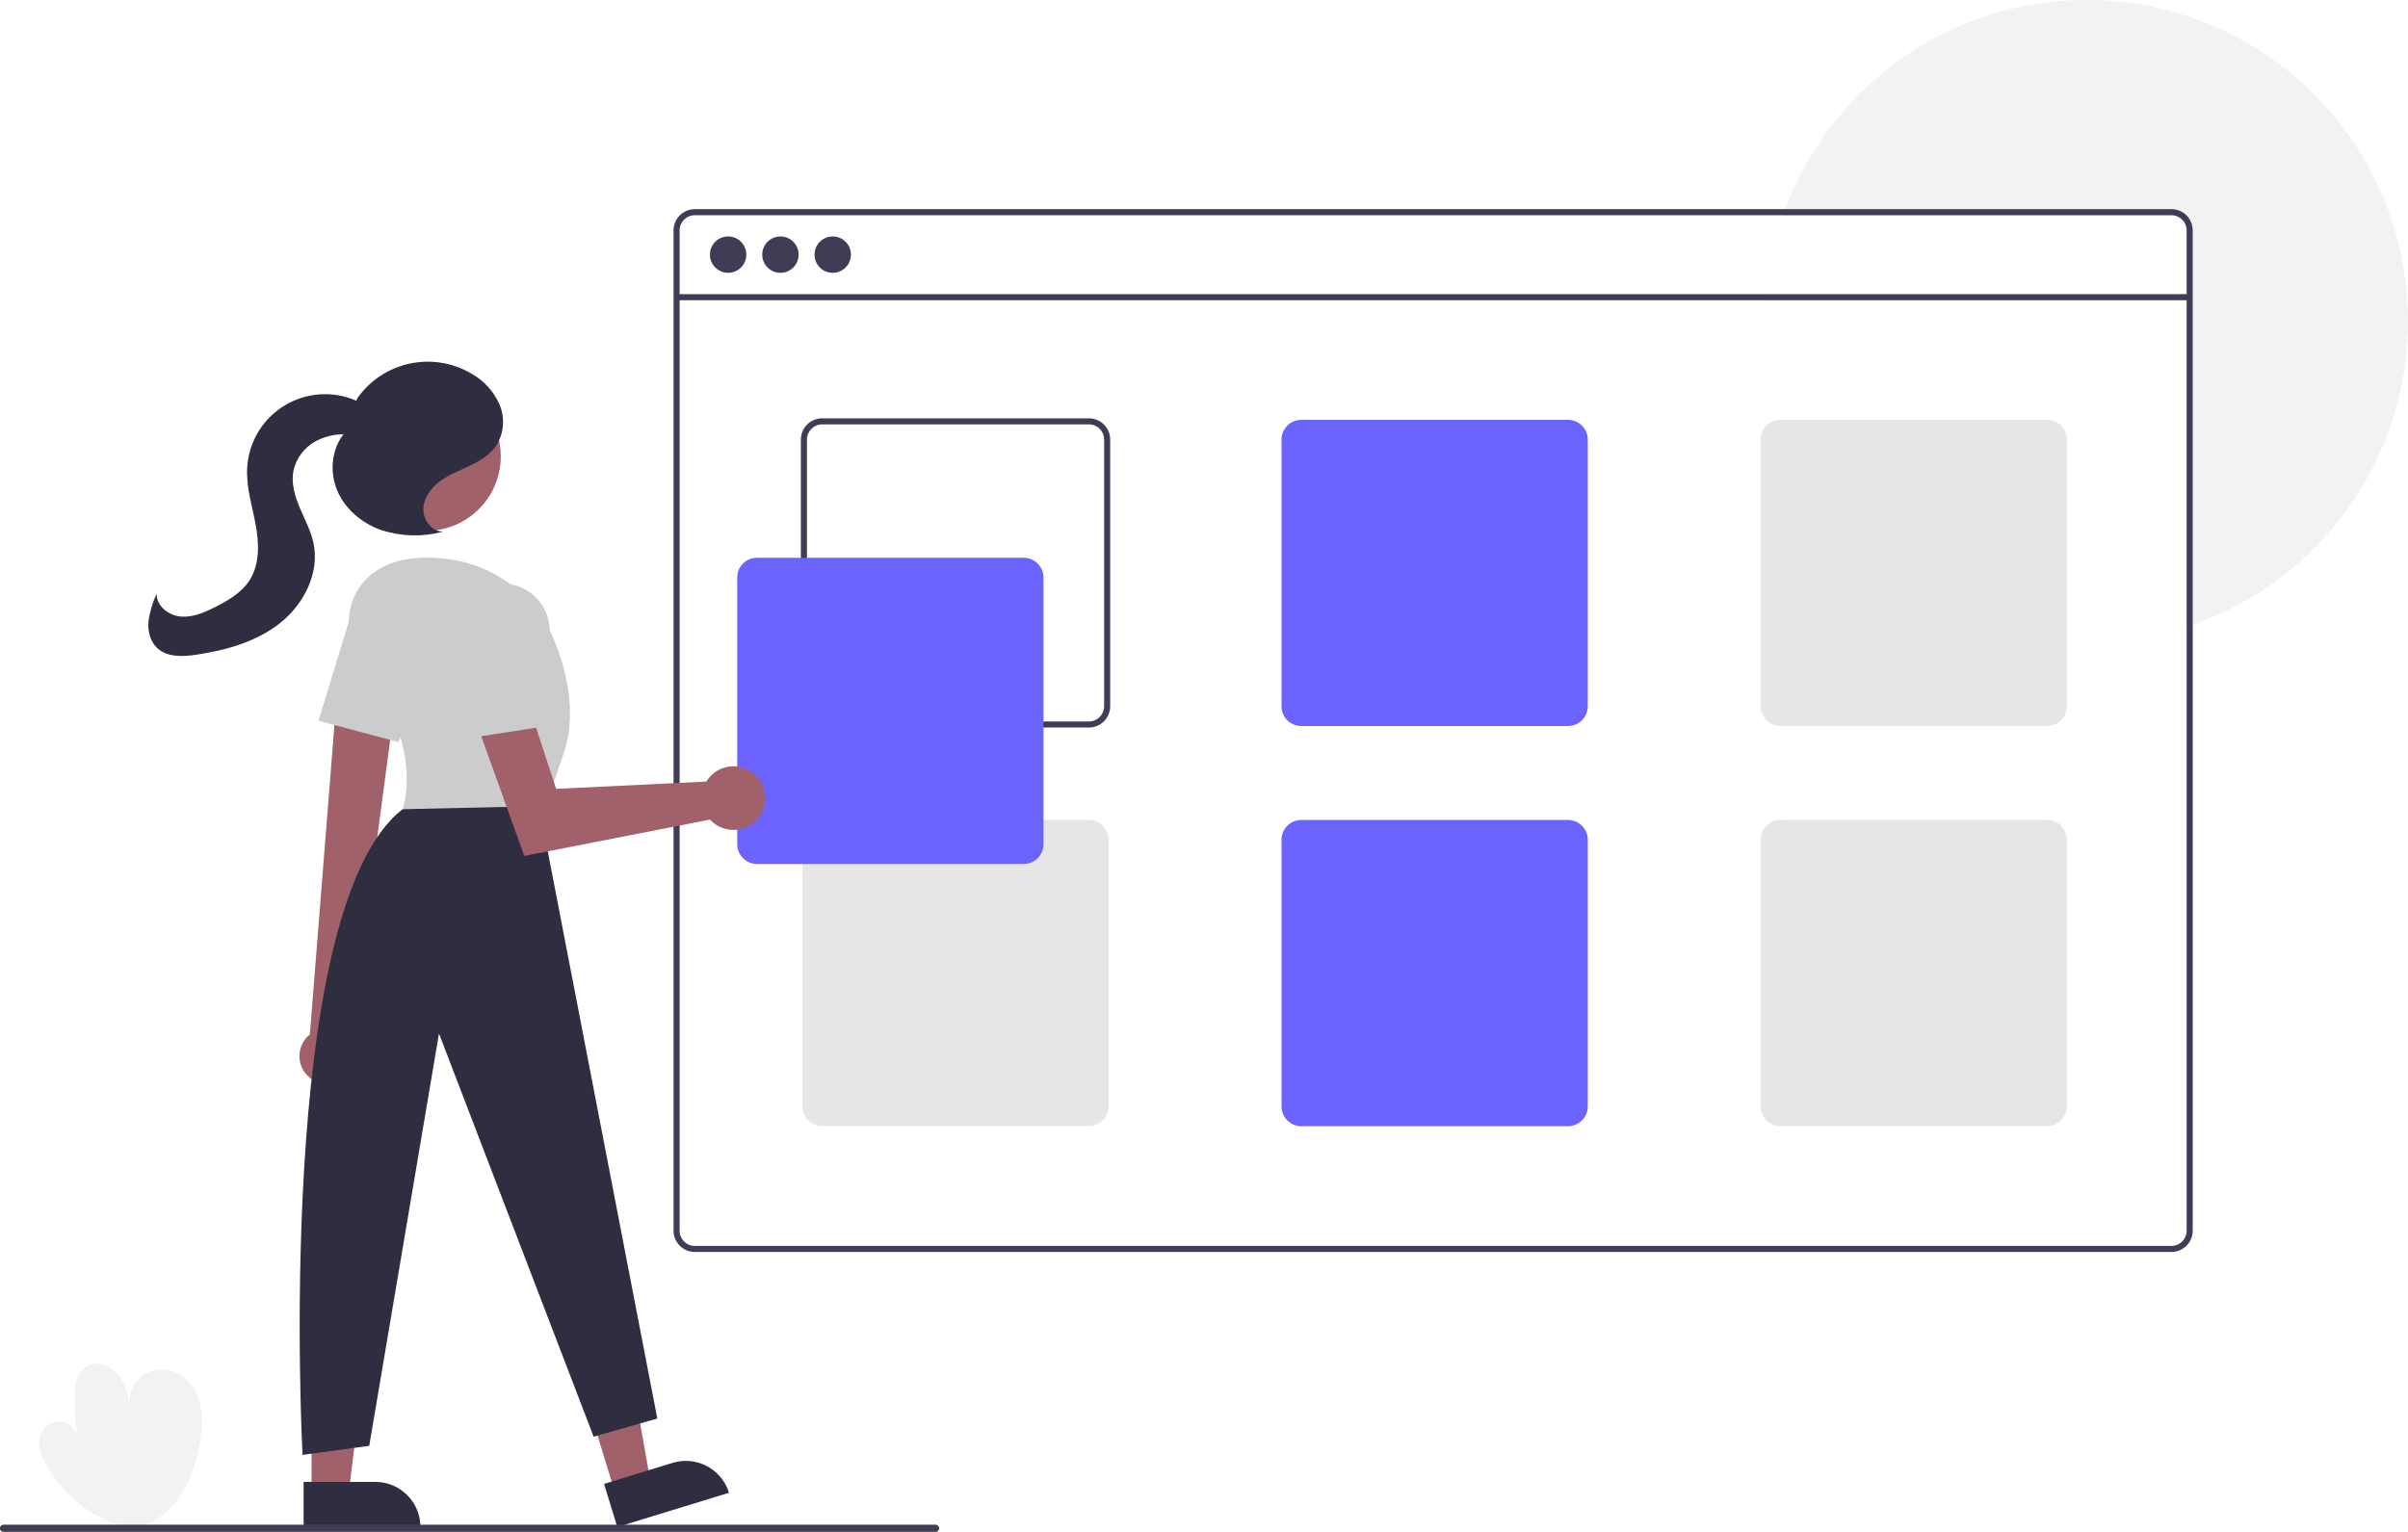
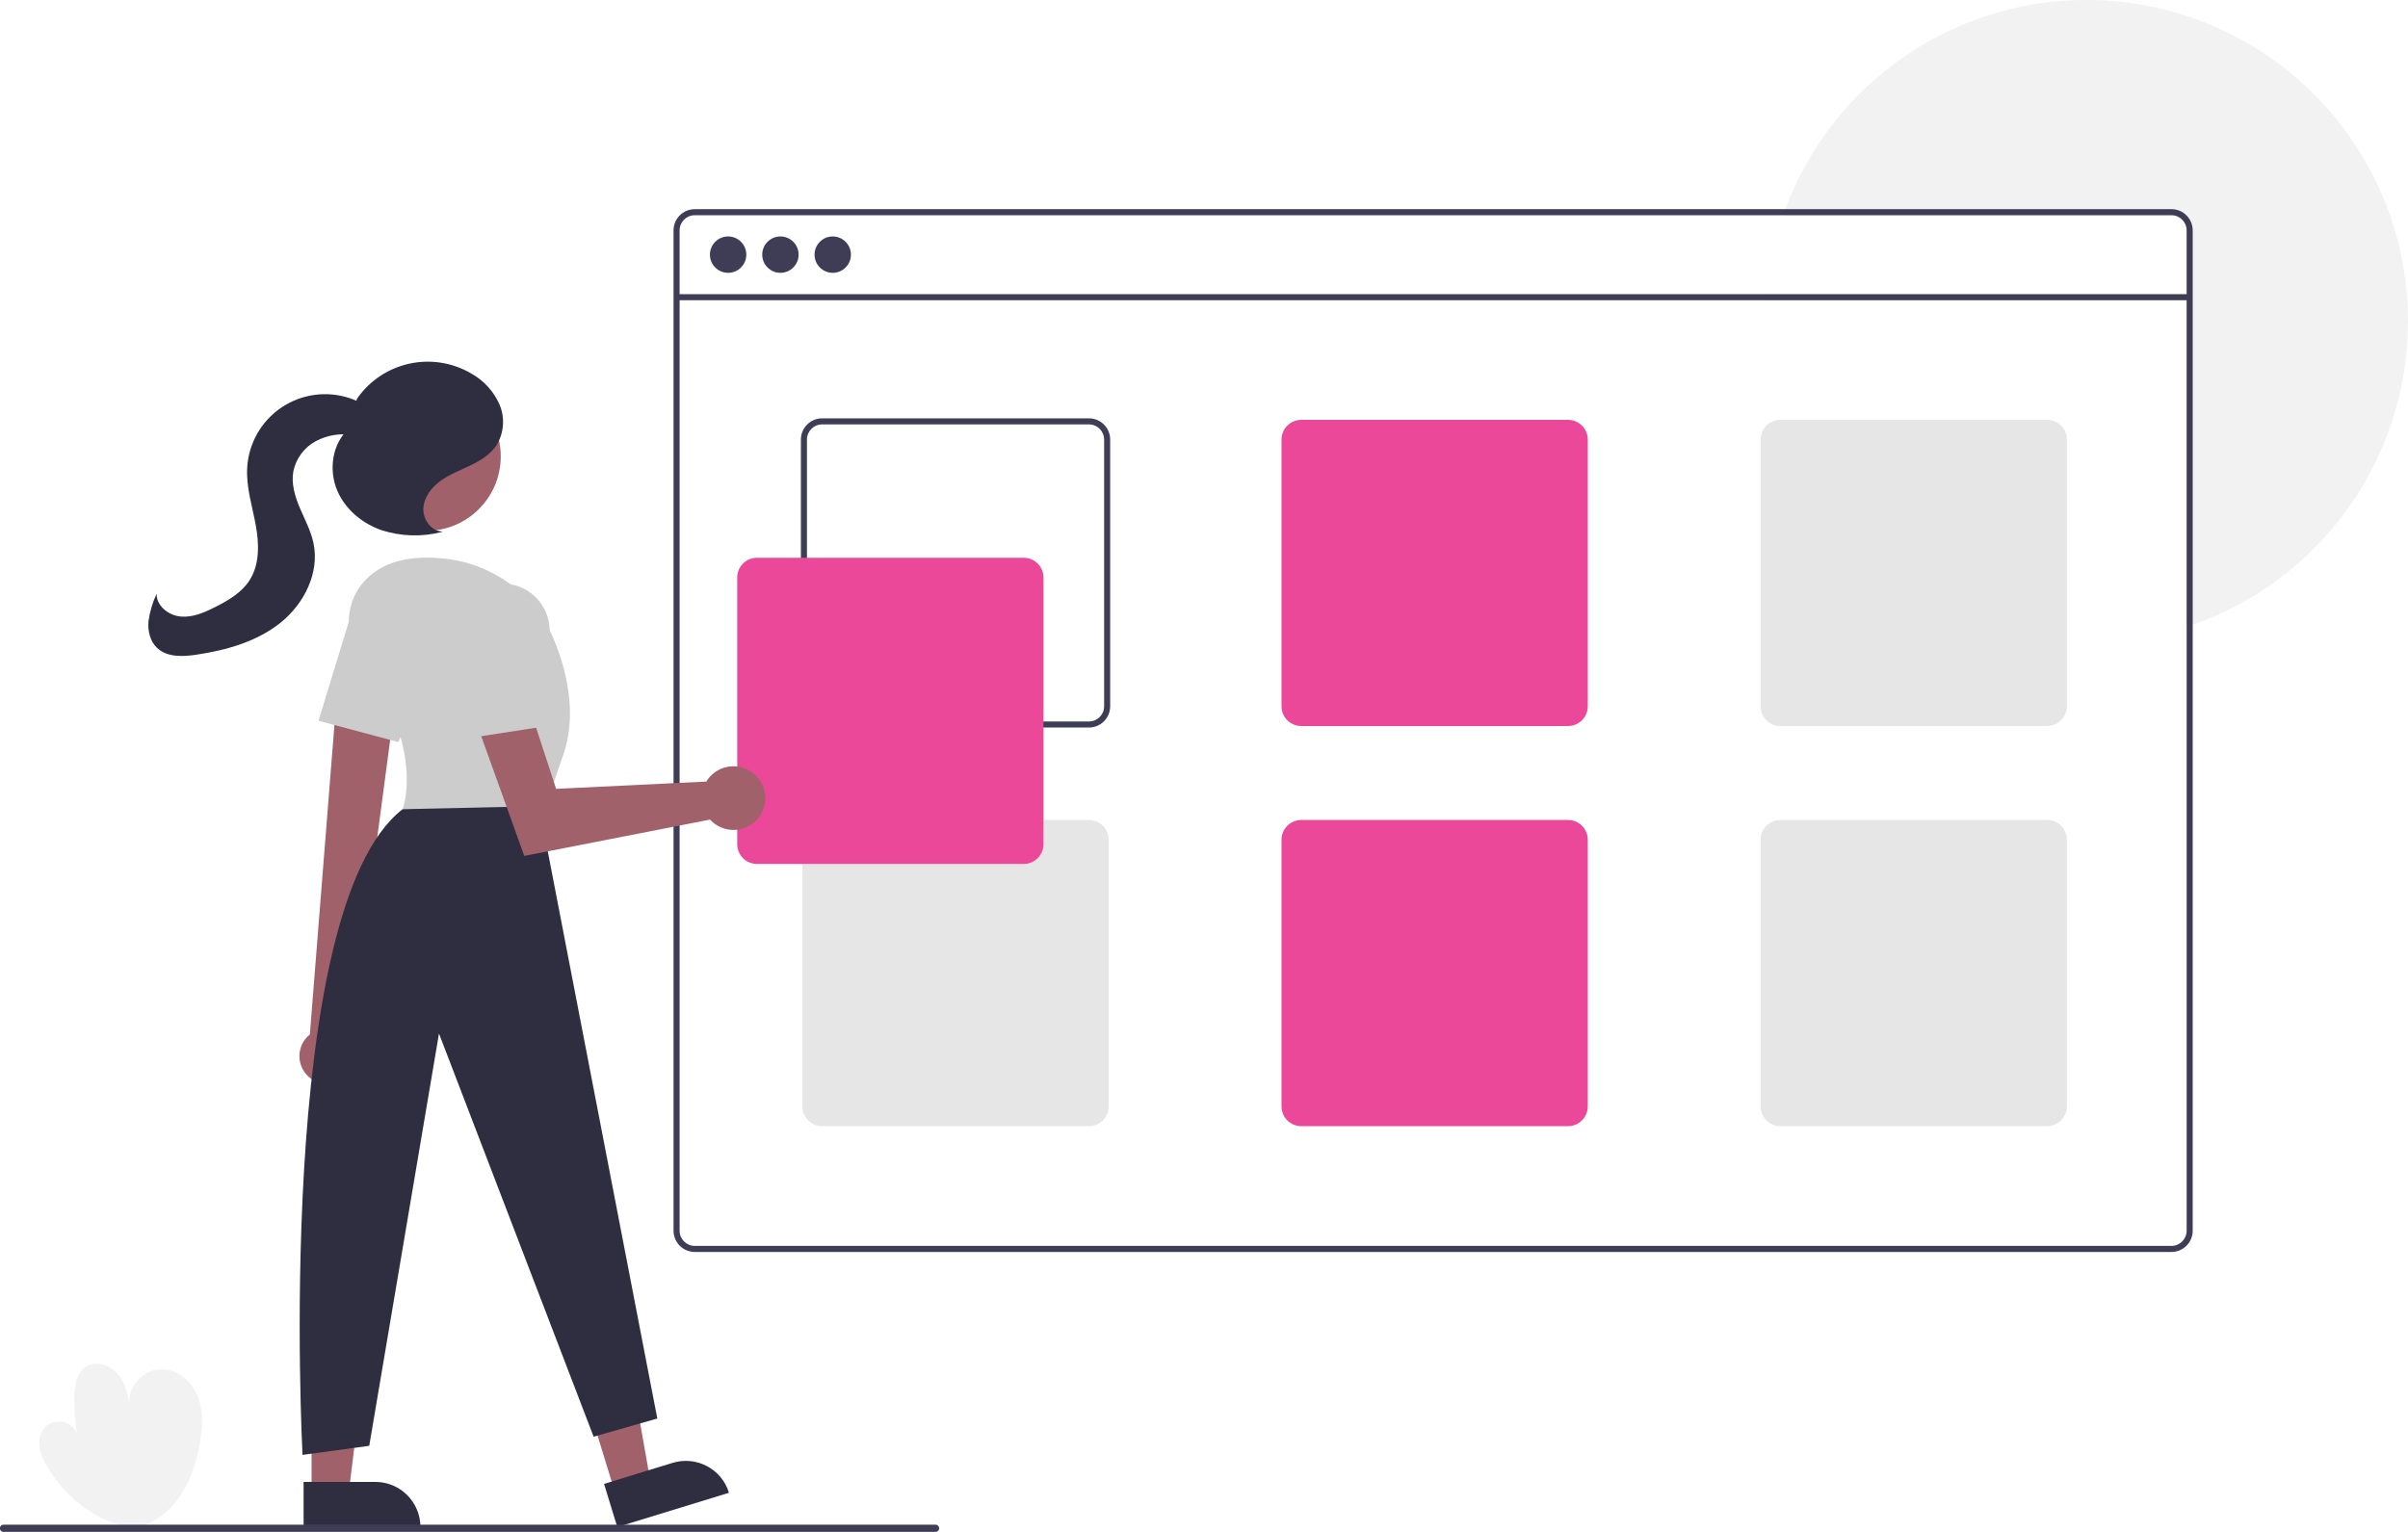
<svg xmlns="http://www.w3.org/2000/svg" data-name="Layer 1" width="794.122" height="505.345" viewBox="0 0 794.122 505.345">
  <path d="M247.458,701.198c-12.251-1.008-23.067-9.871-29.218-20.514-2.063-3.569-3.476-8.251-1.14-11.647a6.409,6.409,0,0,1,11.315,1.471,62.045,62.045,0,0,1-.965-12.641c.094-3.586.772-7.641,3.754-9.635,3.459-2.313,8.445-.477,10.962,2.838s3.199,7.627,3.803,11.744a10.83,10.83,0,0,1,12.039-13.657c5.067.765,9.036,5.152,10.585,10.036s1.065,10.181.068,15.207c-1.169,5.894-3.066,11.741-6.481,16.684s-8.488,8.929-14.374,10.138Z" transform="translate(-202.9391 -197.3274)" fill="#f2f2f2" />
  <path d="M997.061,303.327a106.034,106.034,0,0,1-71,100.08c-.66.23-1.33.46-2,.67v-107.71h-138.77c.04-.67.09-1.34.15-2H924.061v-21.04a5.002,5.002,0,0,0-5-5H790.981c.23-.67.47-1.34.73-2a106.01,106.01,0,0,1,205.35,37Z" transform="translate(-202.9391 -197.3274)" fill="#f2f2f2" />
  <path d="M919.061,266.327h-487a7.008,7.008,0,0,0-7,7v330a7.008,7.008,0,0,0,7,7h487a7.008,7.008,0,0,0,7-7v-330A7.008,7.008,0,0,0,919.061,266.327Zm5,337a5.002,5.002,0,0,1-5,5h-487a5.002,5.002,0,0,1-5-5v-330a5.002,5.002,0,0,1,5-5h487a5.002,5.002,0,0,1,5,5Z" transform="translate(-202.9391 -197.3274)" fill="#3f3d56" />
  <rect x="223.122" y="97.04" width="499" height="2" fill="#3f3d56" />
  <circle cx="240.122" cy="84" r="6" fill="#3f3d56" />
  <circle cx="257.372" cy="84" r="6" fill="#3f3d56" />
  <circle cx="274.622" cy="84" r="6" fill="#3f3d56" />
  <path d="M562.061,335.327h-88a7.008,7.008,0,0,0-7,7v88a7.008,7.008,0,0,0,7,7h88a7.008,7.008,0,0,0,7-7v-88A7.008,7.008,0,0,0,562.061,335.327Zm5,95a5.002,5.002,0,0,1-5,5h-88a5.002,5.002,0,0,1-5-5v-88a5.002,5.002,0,0,1,5-5h88a5.002,5.002,0,0,1,5,5Z" transform="translate(-202.9391 -197.3274)" fill="#3f3d56" />
-   <path d="M720.061,335.827h-88a6.513,6.513,0,0,0-6.5,6.5v88a6.513,6.513,0,0,0,6.5,6.5h88a6.513,6.513,0,0,0,6.5-6.5v-88A6.513,6.513,0,0,0,720.061,335.827Z" transform="translate(-202.9391 -197.3274)" fill="#6c63ff" />
+   <path d="M720.061,335.827h-88a6.513,6.513,0,0,0-6.5,6.5v88a6.513,6.513,0,0,0,6.5,6.5h88a6.513,6.513,0,0,0,6.5-6.5v-88A6.513,6.513,0,0,0,720.061,335.827Z" transform="translate(-202.9391 -197.3274)" fill="#ec4899" />
  <path d="M878.061,335.827h-88a6.513,6.513,0,0,0-6.5,6.5v88a6.513,6.513,0,0,0,6.5,6.5h88a6.513,6.513,0,0,0,6.5-6.5v-88A6.513,6.513,0,0,0,878.061,335.827Z" transform="translate(-202.9391 -197.3274)" fill="#e6e6e6" />
  <path d="M562.061,467.827h-88a6.513,6.513,0,0,0-6.5,6.5v88a6.513,6.513,0,0,0,6.5,6.5h88a6.513,6.513,0,0,0,6.5-6.5v-88A6.513,6.513,0,0,0,562.061,467.827Z" transform="translate(-202.9391 -197.3274)" fill="#e6e6e6" />
-   <path d="M720.061,467.827h-88a6.513,6.513,0,0,0-6.5,6.5v88a6.513,6.513,0,0,0,6.5,6.5h88a6.513,6.513,0,0,0,6.5-6.5v-88A6.513,6.513,0,0,0,720.061,467.827Z" transform="translate(-202.9391 -197.3274)" fill="#6c63ff" />
+   <path d="M720.061,467.827h-88a6.513,6.513,0,0,0-6.5,6.5v88a6.513,6.513,0,0,0,6.5,6.5h88a6.513,6.513,0,0,0,6.5-6.5v-88A6.513,6.513,0,0,0,720.061,467.827Z" transform="translate(-202.9391 -197.3274)" fill="#ec4899" />
  <path d="M878.061,467.827h-88a6.513,6.513,0,0,0-6.5,6.5v88a6.513,6.513,0,0,0,6.5,6.5h88a6.513,6.513,0,0,0,6.5-6.5v-88A6.513,6.513,0,0,0,878.061,467.827Z" transform="translate(-202.9391 -197.3274)" fill="#e6e6e6" />
-   <path d="M540.561,482.327h-88a6.507,6.507,0,0,1-6.5-6.5v-88a6.507,6.507,0,0,1,6.5-6.5h88a6.507,6.507,0,0,1,6.5,6.5v88A6.507,6.507,0,0,1,540.561,482.327Z" transform="translate(-202.9391 -197.3274)" fill="#6c63ff" />
+   <path d="M540.561,482.327h-88a6.507,6.507,0,0,1-6.5-6.5v-88a6.507,6.507,0,0,1,6.5-6.5h88a6.507,6.507,0,0,1,6.5,6.5v88A6.507,6.507,0,0,1,540.561,482.327Z" transform="translate(-202.9391 -197.3274)" fill="#ec4899" />
  <polygon points="202.746 492.088 214.466 488.491 206.17 441.573 188.872 446.881 202.746 492.088" fill="#a0616a" />
  <path d="M403.482,680.858h38.531a0,0,0,0,1,0,0v14.887a0,0,0,0,1,0,0H418.369A14.887,14.887,0,0,1,403.482,680.858v0A0,0,0,0,1,403.482,680.858Z" transform="translate(825.8911 1024.957) rotate(162.9391)" fill="#2f2e41" />
  <polygon points="102.748 492.358 115.008 492.357 120.84 445.069 102.746 445.07 102.748 492.358" fill="#a0616a" />
  <path d="M303.06,686.182h38.531a0,0,0,0,1,0,0v14.887a0,0,0,0,1,0,0H317.947A14.887,14.887,0,0,1,303.06,686.182v0a0,0,0,0,1,0,0Z" transform="translate(441.7434 1189.908) rotate(179.9974)" fill="#2f2e41" />
  <path d="M304.807,552.608a9.162,9.162,0,0,1,.318-14.046l9.505-119.695,19.331,4.83L318.484,540.456a9.212,9.212,0,0,1-13.677,12.152Z" transform="translate(-202.9391 -197.3274)" fill="#a0616a" />
  <circle cx="140.579" cy="150.555" r="24.561" fill="#a0616a" />
  <path d="M322.162,415.186c-5.542-7.608-5.713-18.087.257-25.364,3.896-4.749,10.412-8.55,21.292-8.55,29,0,40,23,40,23s12,22,5,42-7,22-7,22l-46-4S343.471,444.441,322.162,415.186Z" transform="translate(-202.9391 -197.3274)" fill="#ccc" />
  <path d="M307.977,435.095l9.91-32.421a15.502,15.502,0,0,1,21.93-9.245h0a15.53,15.53,0,0,1,7.088,20.01L334.306,442.13Z" transform="translate(-202.9391 -197.3274)" fill="#ccc" />
  <path d="M380.711,463.272l39,202-21,6-51-133-23,136-22,3s-9.65-179.945,33-213Z" transform="translate(-202.9391 -197.3274)" fill="#2f2e41" />
  <path d="M436.842,453.805a10.527,10.527,0,0,0-.963,1.349l-49.535,2.402-9.538-29.12-16.562,7.871,15.588,43.371,61.262-11.981a10.496,10.496,0,1,0-.252-13.893Z" transform="translate(-202.9391 -197.3274)" fill="#a0616a" />
  <path d="M353.314,407.177a15.501,15.501,0,0,1,16.362-17.282h0a15.53,15.53,0,0,1,14.535,15.472v31.335l-26.936,4.145Z" transform="translate(-202.9391 -197.3274)" fill="#ccc" />
  <path d="M348.92,372.666c-3.686-.016-6.53-3.897-6.365-7.58s2.639-6.923,5.619-9.093,6.475-3.492,9.798-5.087,6.617-3.586,8.669-6.648a14.716,14.716,0,0,0,1.023-13.504,21.669,21.669,0,0,0-9.333-10.224,28.378,28.378,0,0,0-37.607,8.25l-4.208,11.458c-4.288,5.156-4.968,12.813-2.332,18.98s8.248,10.806,14.581,13.011a35.794,35.794,0,0,0,19.841.595" transform="translate(-202.9391 -197.3274)" fill="#2f2e41" />
  <path d="M326.473,334.506c-1.809-2.899-4.944-4.743-8.186-5.825a25.724,25.724,0,0,0-33.832,23.003c-.344,6.314,1.634,12.489,2.795,18.705s1.393,13.082-2.034,18.396c-2.611,4.048-6.964,6.596-11.261,8.773-3.581,1.814-7.455,3.516-11.453,3.154s-8.016-3.528-7.91-7.541a32.054,32.054,0,0,0-2.682,9.08c-.281,3.156.497,6.561,2.776,8.762,3.313,3.199,8.563,2.965,13.116,2.274,9.857-1.494,19.838-4.295,27.626-10.52s12.955-16.475,10.904-26.231c-.857-4.075-2.87-7.796-4.497-11.63s-2.897-8.027-2.15-12.124a14.735,14.735,0,0,1,7.493-9.982,19.601,19.601,0,0,1,12.523-1.899c2.799.459,6.294,1.173,7.954-1.127a4.508,4.508,0,0,0-.094-4.809,13.248,13.248,0,0,0-3.593-3.56" transform="translate(-202.9391 -197.3274)" fill="#2f2e41" />
  <path d="M511.424,702.673h-307.294a1.191,1.191,0,1,1,0-2.381h307.294a1.191,1.191,0,1,1,0,2.381Z" transform="translate(-202.9391 -197.3274)" fill="#3f3d56" />
</svg>
